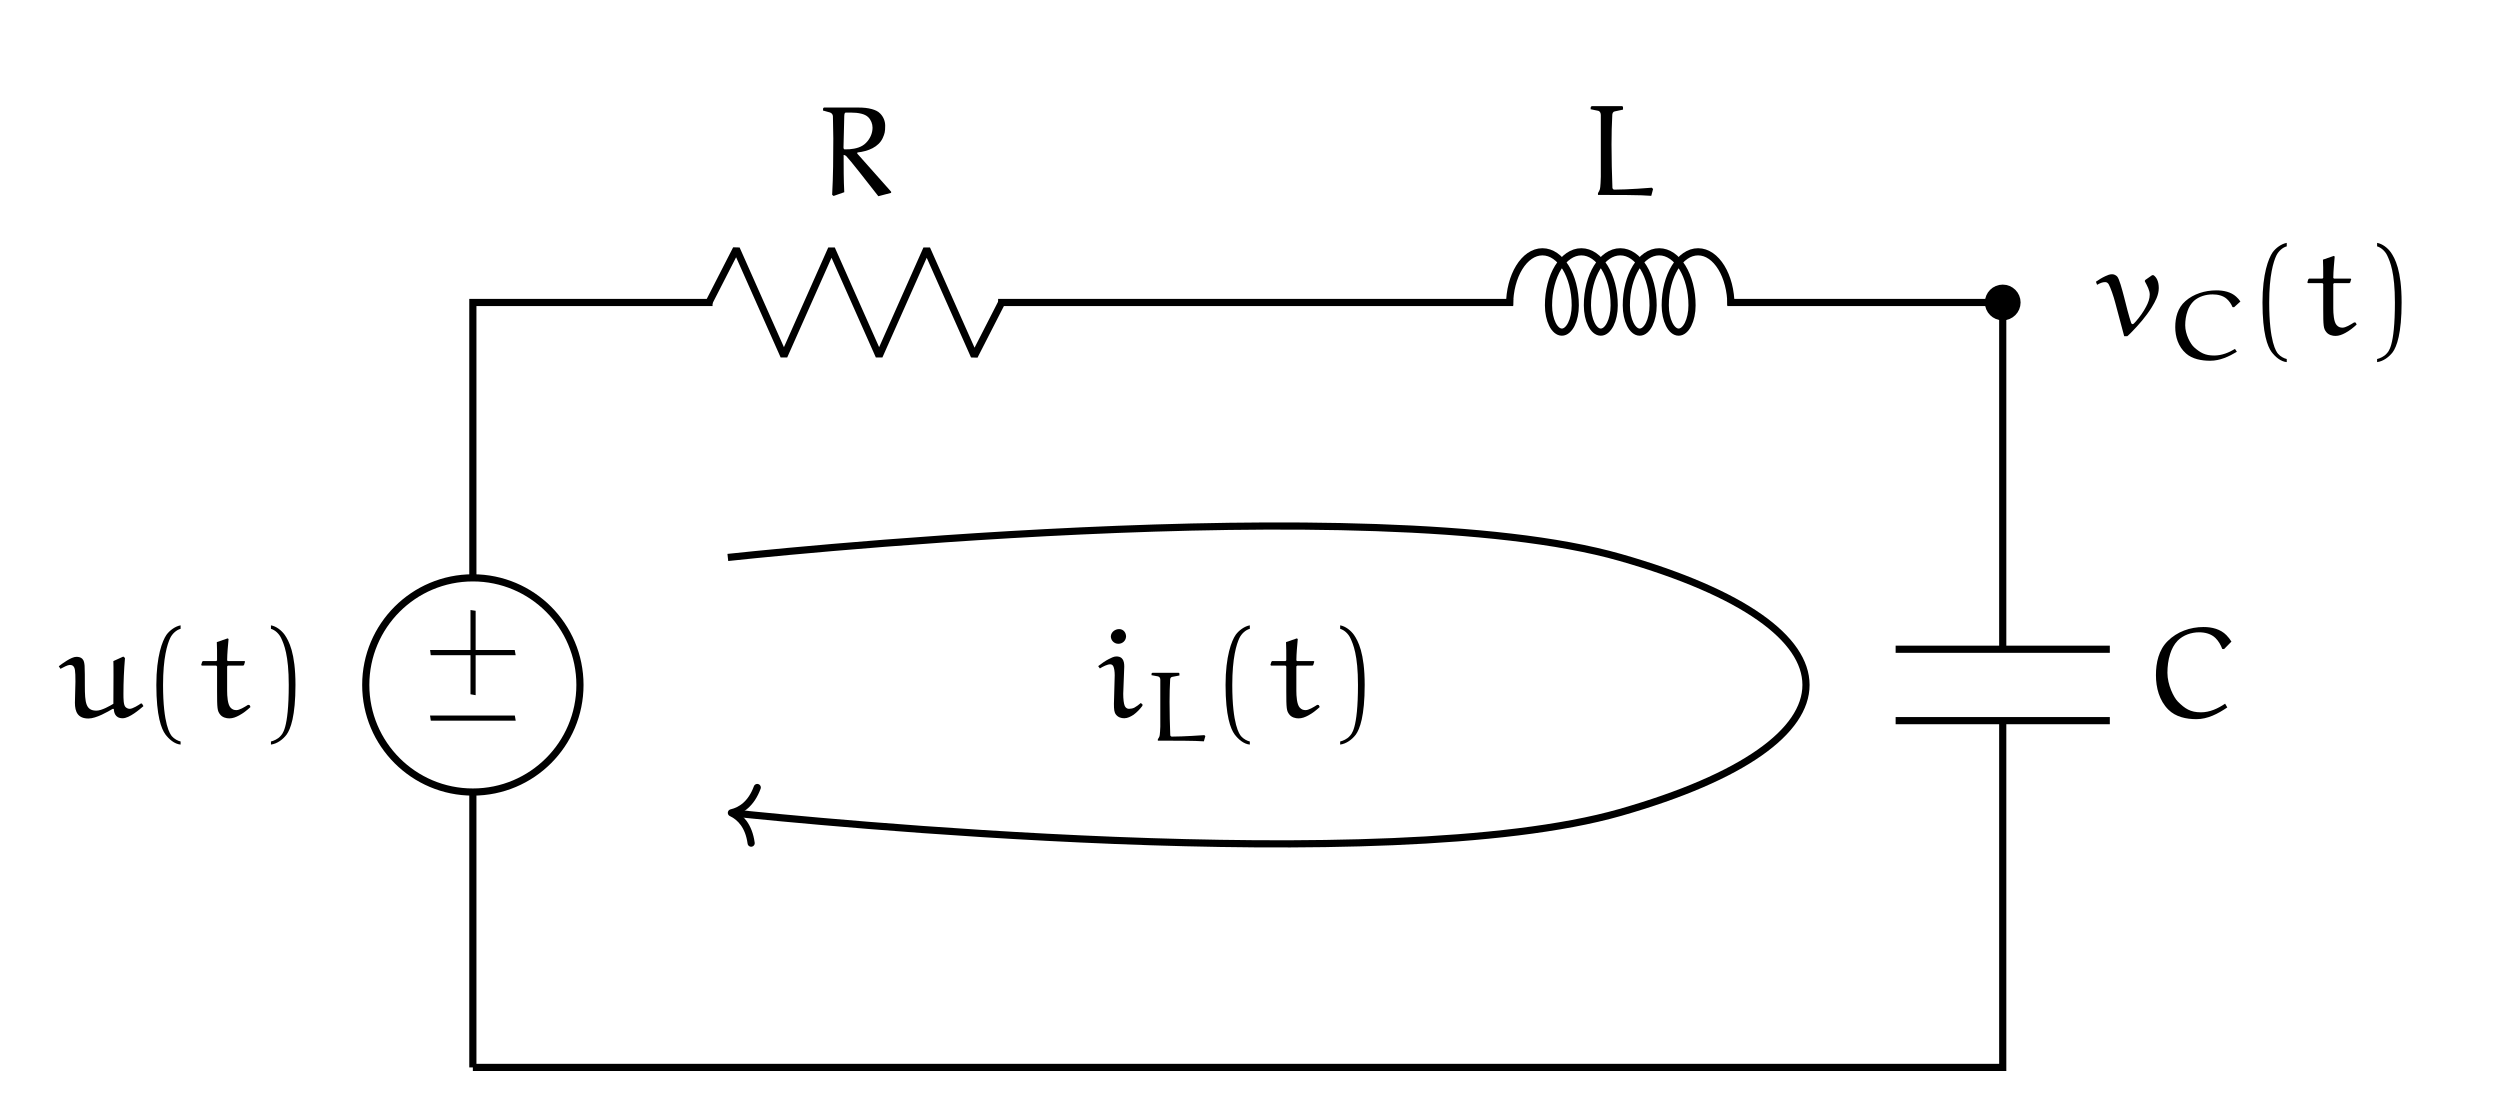
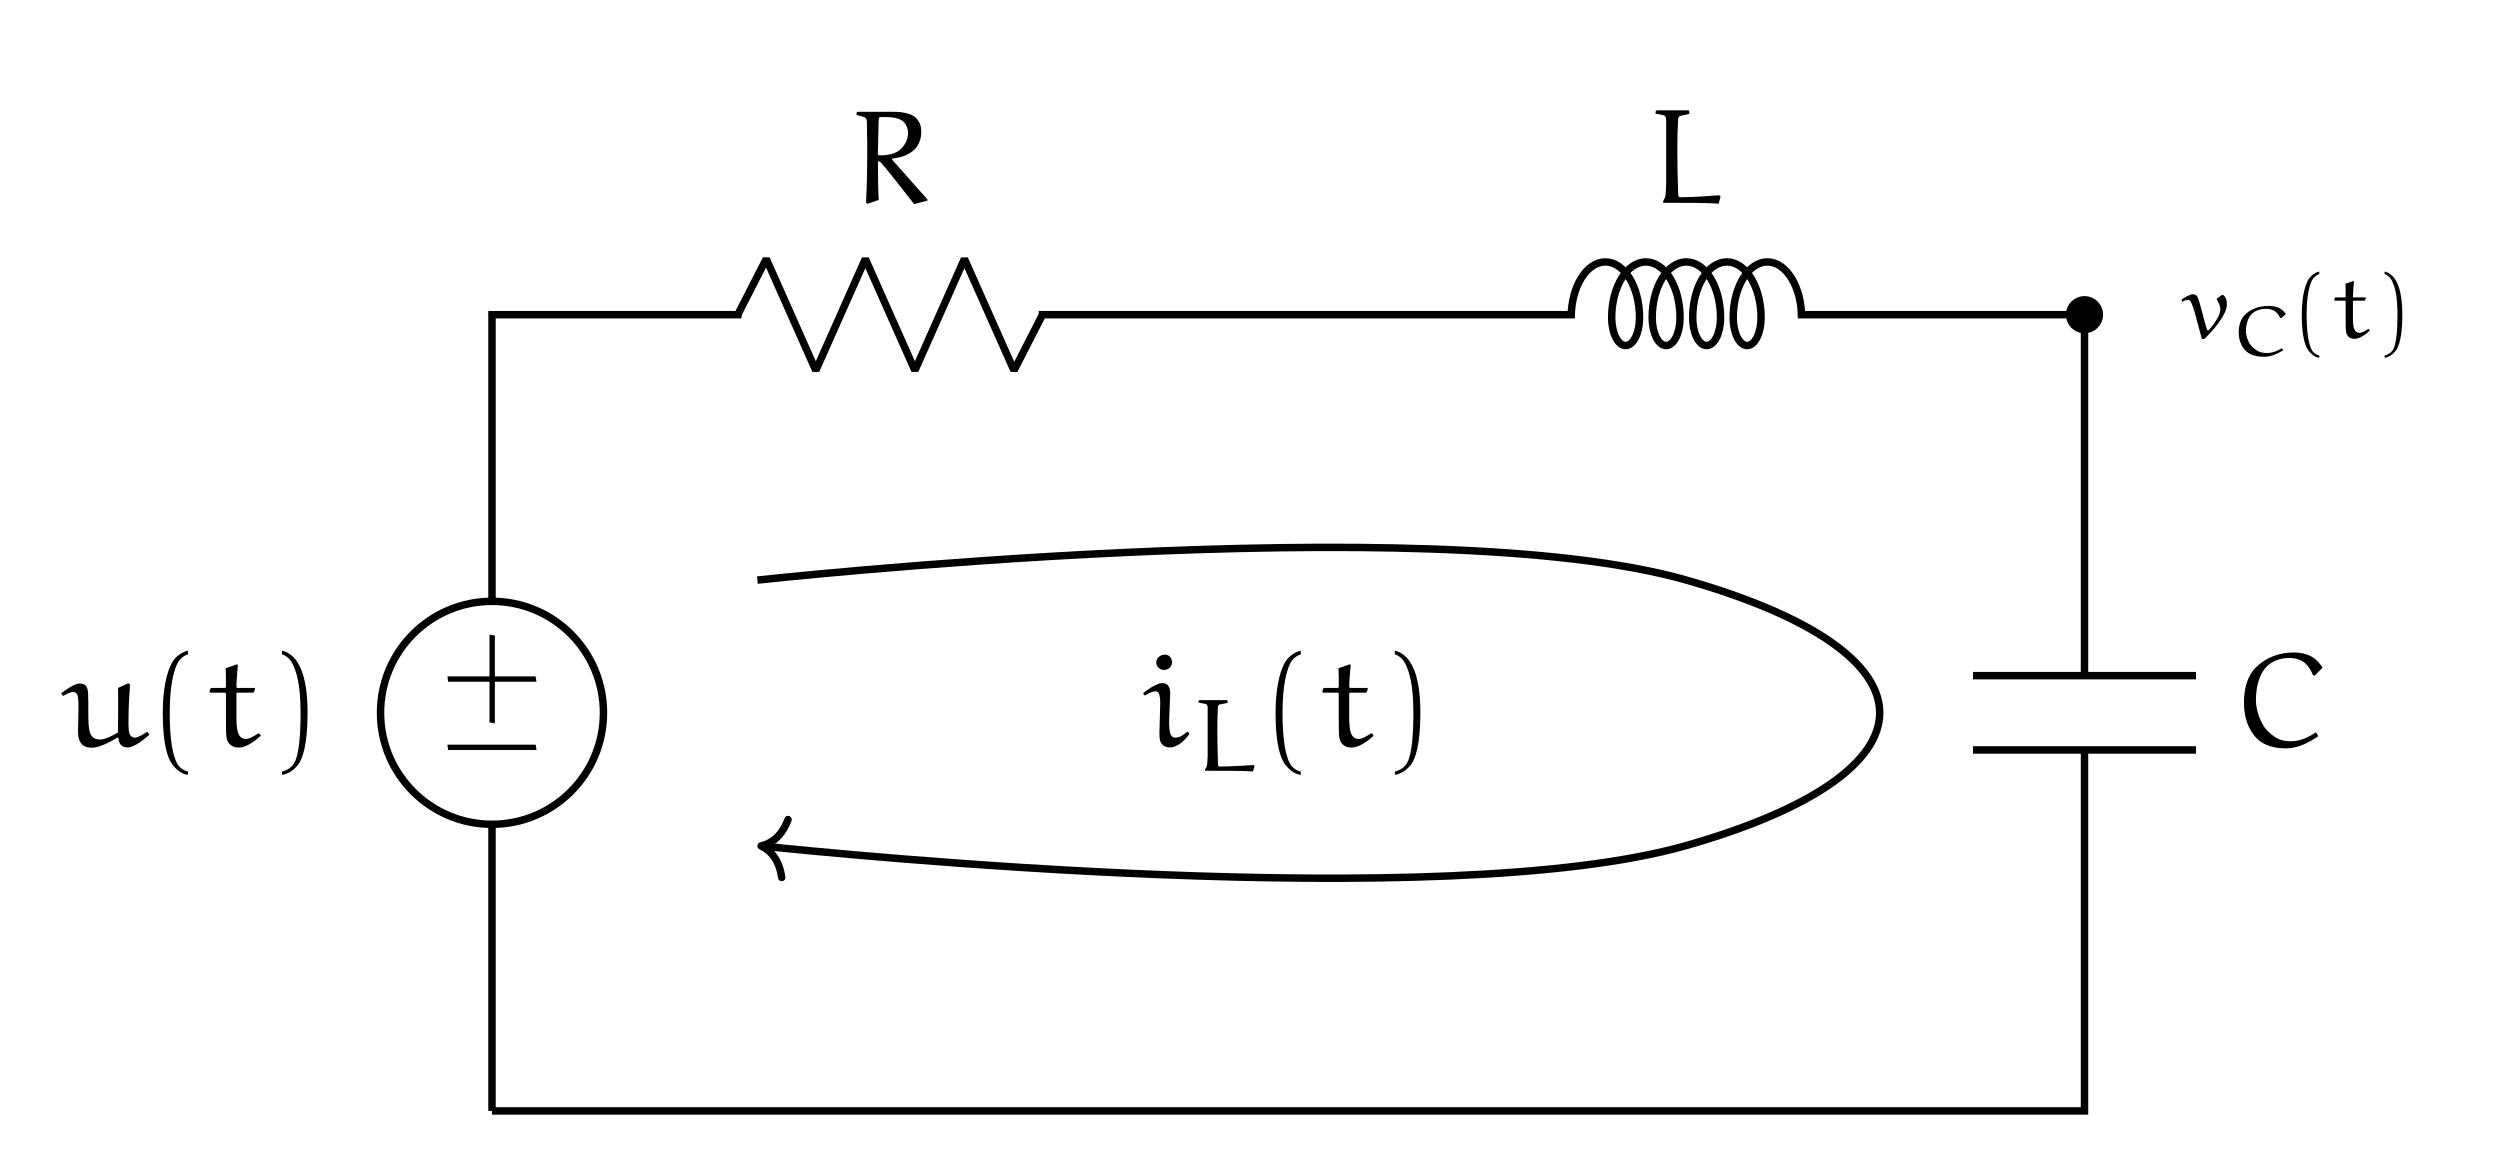
- <svg xmlns="http://www.w3.org/2000/svg" xmlns:xlink="http://www.w3.org/1999/xlink" version="1.1" width="416.899" height="185.414" viewBox="0 0 416.899 185.414">
+ <svg xmlns="http://www.w3.org/2000/svg" xmlns:xlink="http://www.w3.org/1999/xlink" version="1.1" width="400.505" height="185.385" viewBox="0 0 400.505 185.385">
  <defs>
    <path id="font_3_4" d="M.046 .23H.704L.71 .27H.053L.046 .23Z" />
    <path id="font_3_5" d="M.046 .236H.356V-.074L.396-.067V.236H.704L.709 .276H.396V.586L.356 .58V.276H.053L.046 .236Z" />
    <path id="font_3_6" d="M-.001 .395 .012 .375C.035 .388 .069 .405 .083 .405 .095 .405 .105 .403 .111 .396 .124 .382 .128 .366 .128 .275 .128 .246 .124 .145 .124 .112 .124 .041 .147-.01 .229-.01 .289-.01 .38 .043 .417 .065L.425 .064C.427 .045 .43-.008 .494-.008 .546-.008 .625 .06 .655 .086L.644 .105 .636 .107C.619 .095 .572 .065 .549 .065 .537 .065 .525 .07 .516 .079 .5 .095 .5 .145 .5 .181 .5 .273 .504 .366 .512 .459L.499 .47 .422 .435C.423 .412 .423 .369 .423 .318 .423 .249 .423 .166 .422 .104 .397 .089 .332 .051 .291 .051 .209 .051 .201 .11 .201 .244 .201 .296 .201 .379 .199 .399 .197 .419 .195 .439 .181 .453 .169 .465 .151 .468 .135 .468 .096 .468 .025 .415-.001 .395Z" />
    <path id="font_3_7" d="M.113 .25C.113 .008 .152-.09 .183-.133 .211-.17 .253-.208 .301-.212V-.188C.281-.184 .251-.168 .234-.148 .22-.132 .165-.058 .165 .25 .165 .462 .198 .566 .22 .613 .236 .647 .269 .677 .301 .685V.712C.26 .705 .216 .673 .191 .638 .16 .592 .113 .475 .113 .25Z" />
    <path id="font_3_8" d="M.017 .405 .022 .4H.134L.14 .393V.203C.14 .068 .142 .049 .163 .022 .181-.002 .212-.009 .235-.009 .262-.009 .287 .001 .311 .014 .343 .031 .372 .054 .399 .079L.392 .094 .38 .096C.35 .077 .314 .055 .289 .055 .272 .055 .257 .06 .244 .075 .222 .099 .218 .163 .218 .205V.394L.224 .4H.343L.349 .405 .357 .431 .352 .435H.224L.218 .44C.219 .498 .224 .549 .229 .606L.222 .611 .138 .582C.14 .556 .14 .492 .14 .441L.134 .435H.03L.024 .429 .017 .405Z" />
    <path id="font_3_9" d="M.086-.188V-.212C.134-.206 .179-.172 .207-.135 .238-.092 .276 .008 .276 .25 .276 .501 .224 .592 .193 .638 .168 .673 .127 .705 .086 .712V.685C.118 .676 .149 .647 .165 .613 .187 .566 .224 .482 .224 .25 .224-.099 .172-.132 .158-.148 .141-.168 .106-.184 .086-.188Z" />
    <path id="font_3_1" d="M.054 .656C.055 .656 .09 .646 .108 .641 .121 .637 .131 .625 .131 .611 .132 .554 .134 .454 .134 .439 .134 .294 .133 .148 .125 .003L.136-.006 .219 .023C.214 .119 .214 .216 .214 .312 .22 .312 .229 .308 .234 .303 .263 .274 .39 .111 .483-.008L.582 .018V.027L.319 .323 .321 .331C.404 .34 .485 .373 .517 .443 .532 .477 .536 .491 .536 .539 .536 .574 .522 .608 .497 .633 .48 .651 .457 .66 .433 .667 .401 .676 .367 .679 .333 .679L.061 .679 .055 .673 .054 .656M.213 .37C.213 .375 .217 .55 .219 .614 .22 .633 .223 .64 .231 .64H.271C.298 .64 .326 .638 .353 .631 .372 .626 .391 .618 .405 .604 .426 .583 .438 .553 .438 .523 .438 .478 .418 .436 .387 .405 .354 .371 .306 .36 .26 .356 .248 .355 .235 .355 .222 .355 .215 .355 .213 .364 .213 .37V.37Z" />
    <path id="font_3_3" d="M.05 .666C.051 .666 .088 .658 .108 .654 .123 .651 .129 .635 .129 .621V.143C.129 .129 .126 .057 .122 .047 .119 .038 .114 .026 .107 .016V.002C.245 .002 .446 .002 .52-.005L.534 .048 .524 .058C.518 .057 .336 .043 .232 .043 .227 .043 .22 .05 .219 .056 .215 .165 .212 .281 .212 .394 .212 .473 .214 .551 .218 .624 .219 .635 .224 .647 .236 .649 .257 .654 .3 .663 .301 .663V.684L.295 .69H.058L.051 .683 .05 .666Z" />
    <path id="font_3_10" d="M-.021 .411-.012 .387C.011 .4 .029 .408 .051 .408 .063 .408 .072 .401 .078 .391 .091 .369 .116 .298 .129 .247L.198-.011H.222C.227-.008 .241 .006 .252 .017 .311 .077 .366 .14 .411 .212 .439 .258 .466 .307 .466 .362 .466 .416 .447 .445 .429 .459 .427 .462 .423 .462 .42 .462 .418 .462 .415 .462 .412 .46L.362 .425C.36 .423 .358 .42 .358 .417 .358 .415 .358 .413 .359 .412 .376 .38 .396 .344 .396 .312 .396 .279 .384 .248 .368 .218 .347 .177 .319 .139 .289 .104 .281 .096 .27 .082 .265 .082 .262 .082 .255 .083 .252 .092 .236 .139 .211 .235 .197 .293 .181 .353 .16 .435 .143 .452 .133 .462 .119 .469 .104 .469 .086 .469 .069 .462 .052 .454 .026 .442 .002 .427-.021 .411Z" />
    <path id="font_3_11" d="M.129 .326C.129 .228 .159 .129 .238 .059 .302 .002 .395-.015 .484-.015 .582-.015 .673 .027 .754 .076L.735 .105C.672 .067 .601 .038 .524 .038 .431 .038 .384 .066 .321 .121 .284 .154 .23 .252 .23 .344 .23 .393 .237 .443 .254 .49 .267 .528 .288 .564 .319 .593 .369 .637 .439 .658 .508 .658 .56 .658 .614 .646 .651 .613 .677 .59 .697 .561 .71 .529L.726 .528 .79 .586C.778 .604 .763 .621 .746 .636 .694 .683 .62 .699 .546 .699 .429 .699 .315 .663 .232 .59 .153 .521 .129 .422 .129 .326Z" />
    <path id="font_3_2" d="M.087 .326C.087 .228 .113 .129 .183 .059 .24 .002 .322-.015 .401-.015 .488-.015 .568 .027 .64 .076L.623 .105C.567 .067 .504 .038 .436 .038 .354 .038 .312 .066 .257 .121 .224 .154 .176 .252 .176 .344 .176 .393 .182 .443 .197 .49 .209 .528 .227 .564 .255 .593 .299 .637 .361 .658 .422 .658 .468 .658 .516 .646 .549 .613 .572 .59 .589 .561 .601 .529L.615 .528 .672 .586C.661 .604 .648 .621 .633 .636 .587 .683 .521 .699 .456 .699 .352 .699 .251 .663 .178 .59 .108 .521 .087 .422 .087 .326Z" />
    <path id="font_3_12" d="M.014 .396 .027 .378C.051 .393 .085 .41 .107 .41 .117 .41 .126 .405 .131 .395 .138 .381 .142 .355 .142 .325L.136 .104C.136 .06 .138 .038 .152 .02 .169-.001 .192-.008 .216-.008 .242-.008 .266 .005 .288 .019 .315 .039 .337 .062 .357 .089V.1L.344 .11C.328 .096 .312 .084 .294 .074 .282 .068 .266 .065 .252 .065 .238 .065 .226 .074 .22 .087 .212 .105 .208 .141 .208 .182L.216 .392C.216 .413 .214 .437 .2 .453 .188 .469 .168 .471 .154 .471 .135 .471 .113 .459 .095 .45 .071 .438 .038 .415 .014 .396M.112 .627C.112 .595 .138 .569 .17 .569 .202 .569 .228 .592 .23 .625 .23 .655 .21 .683 .176 .683 .146 .683 .114 .661 .112 .627Z" />
    <path id="font_3_13" d="M.088 .666C.089 .666 .13 .658 .153 .654 .17 .651 .177 .635 .177 .621V.143C.177 .129 .173 .057 .169 .047 .165 .038 .16 .026 .152 .016V.002C.308 .002 .535 .002 .619-.005L.634 .048 .624 .058C.616 .057 .411 .043 .293 .043 .287 .043 .279 .05 .278 .056 .274 .166 .271 .283 .271 .397 .271 .476 .273 .552 .277 .624 .278 .635 .284 .647 .298 .649 .321 .654 .37 .663 .371 .663V.684L.365 .69H.096L.088 .683V.666Z" />
  </defs>
-   <path transform="matrix(1.5,0,0,-1.5,78.85341,178.0016)" stroke-width=".797" stroke-linecap="butt" stroke-miterlimit="10" stroke-linejoin="miter" fill="none" stroke="#000000" d="M0 0V30.614M0 54.426V85.04L26.646 85.04M58.394 85.04 85.04 85.04 115.655 85.04M139.466 85.04 170.081 85.04V46.489M170.081 38.552V0H0" />
-   <path transform="matrix(1.5,0,0,-1.5,78.85341,178.0016)" stroke-width=".797" stroke-linecap="butt" stroke-miterlimit="10" stroke-linejoin="miter" fill="none" stroke="#000000" d="M-11.906 42.52C-11.906 49.096-6.575 54.426 0 54.426 6.575 54.426 11.906 49.096 11.906 42.52 11.906 35.945 6.575 30.614 0 30.614-6.575 30.614-11.906 35.945-11.906 42.52ZM0 42.52" />
-   <use data-text="−" xlink:href="#font_3_4" transform="matrix(-21.5193,-0,0,-21.5193,86.99013,125.13)" />
-   <use data-text="+" xlink:href="#font_3_5" transform="matrix(-21.5193,-0,0,-21.5193,86.97936,114.3354)" />
-   <use data-text="u" xlink:href="#font_3_6" transform="matrix(21.5193,0,0,-21.5193,9.824612,119.6035)" />
-   <use data-text="(" xlink:href="#font_3_7" transform="matrix(21.5193,0,0,-21.5193,23.64,119.6035)" />
-   <use data-text="t" xlink:href="#font_3_8" transform="matrix(21.5193,0,0,-21.5193,33.18511,119.6035)" />
-   <use data-text=")" xlink:href="#font_3_9" transform="matrix(21.5193,0,0,-21.5193,43.33275,119.6035)" />
-   <path transform="matrix(1.5,0,0,-1.5,78.85341,178.0016)" stroke-width=".797" stroke-linecap="butt" stroke-linejoin="bevel" fill="none" stroke="#000000" d="M26.247 85.04 29.292 90.993 34.583 79.088 39.874 90.993 45.166 79.088 50.457 90.993 55.749 79.088 58.793 85.04" />
-   <use data-text="R" xlink:href="#font_3_1" transform="matrix(21.5193,0,0,-21.5193,136.0783,32.54834)" />
-   <path transform="matrix(1.5,0,0,-1.5,78.85341,178.0016)" stroke-width=".797" stroke-linecap="butt" stroke-linejoin="bevel" fill="none" stroke="#000000" d="M115.256 84.722C115.256 88.009 116.891 90.674 118.908 90.674 120.924 90.674 122.559 88.009 122.559 84.722 122.559 83.078 121.893 81.745 121.071 81.745 120.249 81.745 119.583 83.078 119.583 84.722 119.583 88.009 121.218 90.674 123.234 90.674 125.251 90.674 126.886 88.009 126.886 84.722 126.886 83.078 126.219 81.745 125.397 81.745 124.576 81.745 123.909 83.078 123.909 84.722 123.909 88.009 125.544 90.674 127.561 90.674 129.577 90.674 131.212 88.009 131.212 84.722 131.212 83.078 130.546 81.745 129.724 81.745 128.902 81.745 128.236 83.078 128.236 84.722 128.236 88.009 129.87 90.674 131.887 90.674 133.904 90.674 135.538 88.009 135.538 84.722 135.538 83.078 134.872 81.745 134.05 81.745 133.228 81.745 132.562 83.078 132.562 84.722 132.562 88.009 134.197 90.674 136.213 90.674 138.23 90.674 139.865 88.009 139.865 84.722" />
-   <path transform="matrix(1.5,0,0,-1.5,78.85341,178.0016)" d="M171.668 85.04C171.668 85.917 170.957 86.628 170.081 86.628 169.204 86.628 168.494 85.917 168.494 85.04 168.494 84.164 169.204 83.453 170.081 83.453 170.957 83.453 171.668 84.164 171.668 85.04ZM170.081 85.04" />
-   <path transform="matrix(1.5,0,0,-1.5,78.85341,178.0016)" stroke-width=".797" stroke-linecap="butt" stroke-miterlimit="10" stroke-linejoin="miter" fill="none" stroke="#000000" d="M171.668 85.04C171.668 85.917 170.957 86.628 170.081 86.628 169.204 86.628 168.494 85.917 168.494 85.04 168.494 84.164 169.204 83.453 170.081 83.453 170.957 83.453 171.668 84.164 171.668 85.04ZM170.081 85.04" />
-   <use data-text="L" xlink:href="#font_3_3" transform="matrix(21.5193,0,0,-21.5193,264.1755,32.54834)" />
-   <use data-text="v" xlink:href="#font_3_10" transform="matrix(21.5193,0,0,-21.5193,349.9679,55.82402)" />
-   <use data-text="C" xlink:href="#font_3_11" transform="matrix(16.43835,0,0,-16.43835,360.6232,59.91126)" />
-   <use data-text="(" xlink:href="#font_3_7" transform="matrix(21.5193,0,0,-21.5193,374.8608,55.82402)" />
-   <use data-text="t" xlink:href="#font_3_8" transform="matrix(21.5193,0,0,-21.5193,384.406,55.82402)" />
-   <use data-text=")" xlink:href="#font_3_9" transform="matrix(21.5193,0,0,-21.5193,394.5536,55.82402)" />
-   <path transform="matrix(1.5,0,0,-1.5,78.85341,178.0016)" stroke-width=".797" stroke-linecap="butt" stroke-miterlimit="10" stroke-linejoin="miter" fill="none" stroke="#000000" d="M181.987 46.489H158.175M181.987 38.552H158.175" />
-   <use data-text="C" xlink:href="#font_3_2" transform="matrix(21.5193,0,0,-21.5193,357.6517,119.6035)" />
-   <path transform="matrix(1.5,0,0,-1.5,78.85341,178.0016)" stroke-width=".797" stroke-linecap="butt" stroke-miterlimit="10" stroke-linejoin="miter" fill="none" stroke="#000000" d="M28.347 56.694C28.347 56.694 100.029 64.56 127.561 56.694 155.092 48.827 155.092 36.213 127.561 28.347 101.644 20.942 36.606 27.478 29.064 28.27" />
-   <path transform="matrix(-1.490985,-.163605,-.163605,1.490985,121.9678,135.5466)" stroke-width=".797" stroke-linecap="round" stroke-linejoin="round" fill="none" stroke="#000000" d="M-2.55 3.111C-2.084 1.244-1.046 .363 0 0-1.046-.363-2.084-1.244-2.55-3.111" />
-   <use data-text="i" xlink:href="#font_3_12" transform="matrix(21.5193,0,0,-21.5193,182.8327,119.6035)" />
-   <use data-text="L" xlink:href="#font_3_13" transform="matrix(16.43835,0,0,-16.43835,190.5819,123.5428)" />
-   <use data-text="(" xlink:href="#font_3_7" transform="matrix(21.5193,0,0,-21.5193,201.9425,119.6035)" />
-   <use data-text="t" xlink:href="#font_3_8" transform="matrix(21.5193,0,0,-21.5193,211.4876,119.6035)" />
-   <use data-text=")" xlink:href="#font_3_9" transform="matrix(21.5193,0,0,-21.5193,221.6352,119.6035)" />
+   <path transform="matrix(1.5,0,0,-1.5,78.81994,177.9729)" stroke-width=".797" stroke-linecap="butt" stroke-miterlimit="10" stroke-linejoin="miter" fill="none" stroke="#000000" d="M0 0V30.614M0 54.426V85.04L26.646 85.04M58.394 85.04 85.04 85.04 115.655 85.04M139.466 85.04 170.081 85.04V46.489M170.081 38.552V0H0" />
+   <path transform="matrix(1.5,0,0,-1.5,78.81994,177.9729)" stroke-width=".797" stroke-linecap="butt" stroke-miterlimit="10" stroke-linejoin="miter" fill="none" stroke="#000000" d="M-11.906 42.52C-11.906 49.096-6.575 54.426 0 54.426 6.575 54.426 11.906 49.096 11.906 42.52 11.906 35.945 6.575 30.614 0 30.614-6.575 30.614-11.906 35.945-11.906 42.52ZM0 42.52" />
+   <use data-text="−" xlink:href="#font_3_4" transform="matrix(-21.5193,-0,0,-21.5193,86.94975,125.1026)" />
+   <use data-text="+" xlink:href="#font_3_5" transform="matrix(-21.5193,-0,0,-21.5193,86.939,114.296)" />
+   <use data-text="u" xlink:href="#font_3_6" transform="matrix(21.5193,0,0,-21.5193,9.824595,119.5703)" />
+   <use data-text="(" xlink:href="#font_3_7" transform="matrix(21.5193,0,0,-21.5193,23.63998,119.5703)" />
+   <use data-text="t" xlink:href="#font_3_8" transform="matrix(21.5193,0,0,-21.5193,33.18509,119.5703)" />
+   <use data-text=")" xlink:href="#font_3_9" transform="matrix(21.5193,0,0,-21.5193,43.33273,119.5703)" />
+   <path transform="matrix(1.5,0,0,-1.5,78.81994,177.9729)" stroke-width=".797" stroke-linecap="butt" stroke-linejoin="bevel" fill="none" stroke="#000000" d="M26.247 85.04 29.292 90.993 34.583 79.088 39.874 90.993 45.166 79.088 50.457 90.993 55.749 79.088 58.793 85.04" />
+   <use data-text="R" xlink:href="#font_3_1" transform="matrix(21.5193,0,0,-21.5193,136.0504,32.52651)" />
+   <path transform="matrix(1.5,0,0,-1.5,78.81994,177.9729)" stroke-width=".797" stroke-linecap="butt" stroke-linejoin="bevel" fill="none" stroke="#000000" d="M115.256 84.722C115.256 88.009 116.891 90.674 118.908 90.674 120.924 90.674 122.559 88.009 122.559 84.722 122.559 83.078 121.893 81.745 121.071 81.745 120.249 81.745 119.583 83.078 119.583 84.722 119.583 88.009 121.218 90.674 123.234 90.674 125.251 90.674 126.886 88.009 126.886 84.722 126.886 83.078 126.219 81.745 125.397 81.745 124.576 81.745 123.909 83.078 123.909 84.722 123.909 88.009 125.544 90.674 127.561 90.674 129.577 90.674 131.212 88.009 131.212 84.722 131.212 83.078 130.546 81.745 129.724 81.745 128.902 81.745 128.236 83.078 128.236 84.722 128.236 88.009 129.87 90.674 131.887 90.674 133.904 90.674 135.538 88.009 135.538 84.722 135.538 83.078 134.872 81.745 134.05 81.745 133.228 81.745 132.562 83.078 132.562 84.722 132.562 88.009 134.197 90.674 136.213 90.674 138.23 90.674 139.865 88.009 139.865 84.722" />
+   <path transform="matrix(1.5,0,0,-1.5,78.81994,177.9729)" d="M171.668 85.04C171.668 85.917 170.957 86.628 170.081 86.628 169.204 86.628 168.494 85.917 168.494 85.04 168.494 84.164 169.204 83.453 170.081 83.453 170.957 83.453 171.668 84.164 171.668 85.04ZM170.081 85.04" />
+   <path transform="matrix(1.5,0,0,-1.5,78.81994,177.9729)" stroke-width=".797" stroke-linecap="butt" stroke-miterlimit="10" stroke-linejoin="miter" fill="none" stroke="#000000" d="M171.668 85.04C171.668 85.917 170.957 86.628 170.081 86.628 169.204 86.628 168.494 85.917 168.494 85.04 168.494 84.164 169.204 83.453 170.081 83.453 170.957 83.453 171.668 84.164 171.668 85.04ZM170.081 85.04" />
+   <use data-text="L" xlink:href="#font_3_3" transform="matrix(21.5193,0,0,-21.5193,264.1471,32.52651)" />
+   <use data-text="v" xlink:href="#font_3_10" transform="matrix(14.94396,0,0,-14.94396,349.7838,54.14784)" />
+   <use data-text="C" xlink:href="#font_3_11" transform="matrix(11.41719,0,0,-11.41719,357.1771,56.98619)" />
+   <use data-text="(" xlink:href="#font_3_7" transform="matrix(14.94396,0,0,-14.94396,367.0589,54.14784)" />
+   <use data-text="t" xlink:href="#font_3_8" transform="matrix(14.94396,0,0,-14.94396,373.6875,54.14784)" />
+   <use data-text=")" xlink:href="#font_3_9" transform="matrix(14.94396,0,0,-14.94396,380.7345,54.14784)" />
+   <path transform="matrix(1.5,0,0,-1.5,78.81994,177.9729)" stroke-width=".797" stroke-linecap="butt" stroke-miterlimit="10" stroke-linejoin="miter" fill="none" stroke="#000000" d="M181.987 46.489H158.175M181.987 38.552H158.175" />
+   <use data-text="C" xlink:href="#font_3_2" transform="matrix(21.5193,0,0,-21.5193,357.6149,119.5703)" />
+   <path transform="matrix(1.5,0,0,-1.5,78.81994,177.9729)" stroke-width=".797" stroke-linecap="butt" stroke-miterlimit="10" stroke-linejoin="miter" fill="none" stroke="#000000" d="M28.347 56.694C28.347 56.694 100.029 64.56 127.561 56.694 155.092 48.827 155.092 36.213 127.561 28.347 101.644 20.942 36.606 27.478 29.064 28.27" />
+   <path transform="matrix(-1.490985,-.163605,-.163605,1.490985,121.9343,135.5179)" stroke-width=".797" stroke-linecap="round" stroke-linejoin="round" fill="none" stroke="#000000" d="M-2.55 3.111C-2.084 1.244-1.046 .363 0 0-1.046-.363-2.084-1.244-2.55-3.111" />
+   <use data-text="i" xlink:href="#font_3_12" transform="matrix(21.5193,0,0,-21.5193,182.8173,119.5703)" />
+   <use data-text="L" xlink:href="#font_3_13" transform="matrix(16.43835,0,0,-16.43835,190.5599,123.5079)" />
+   <use data-text="(" xlink:href="#font_3_7" transform="matrix(21.5193,0,0,-21.5193,201.9126,119.5703)" />
+   <use data-text="t" xlink:href="#font_3_8" transform="matrix(21.5193,0,0,-21.5193,211.4577,119.5703)" />
+   <use data-text=")" xlink:href="#font_3_9" transform="matrix(21.5193,0,0,-21.5193,221.6053,119.5703)" />
</svg>
